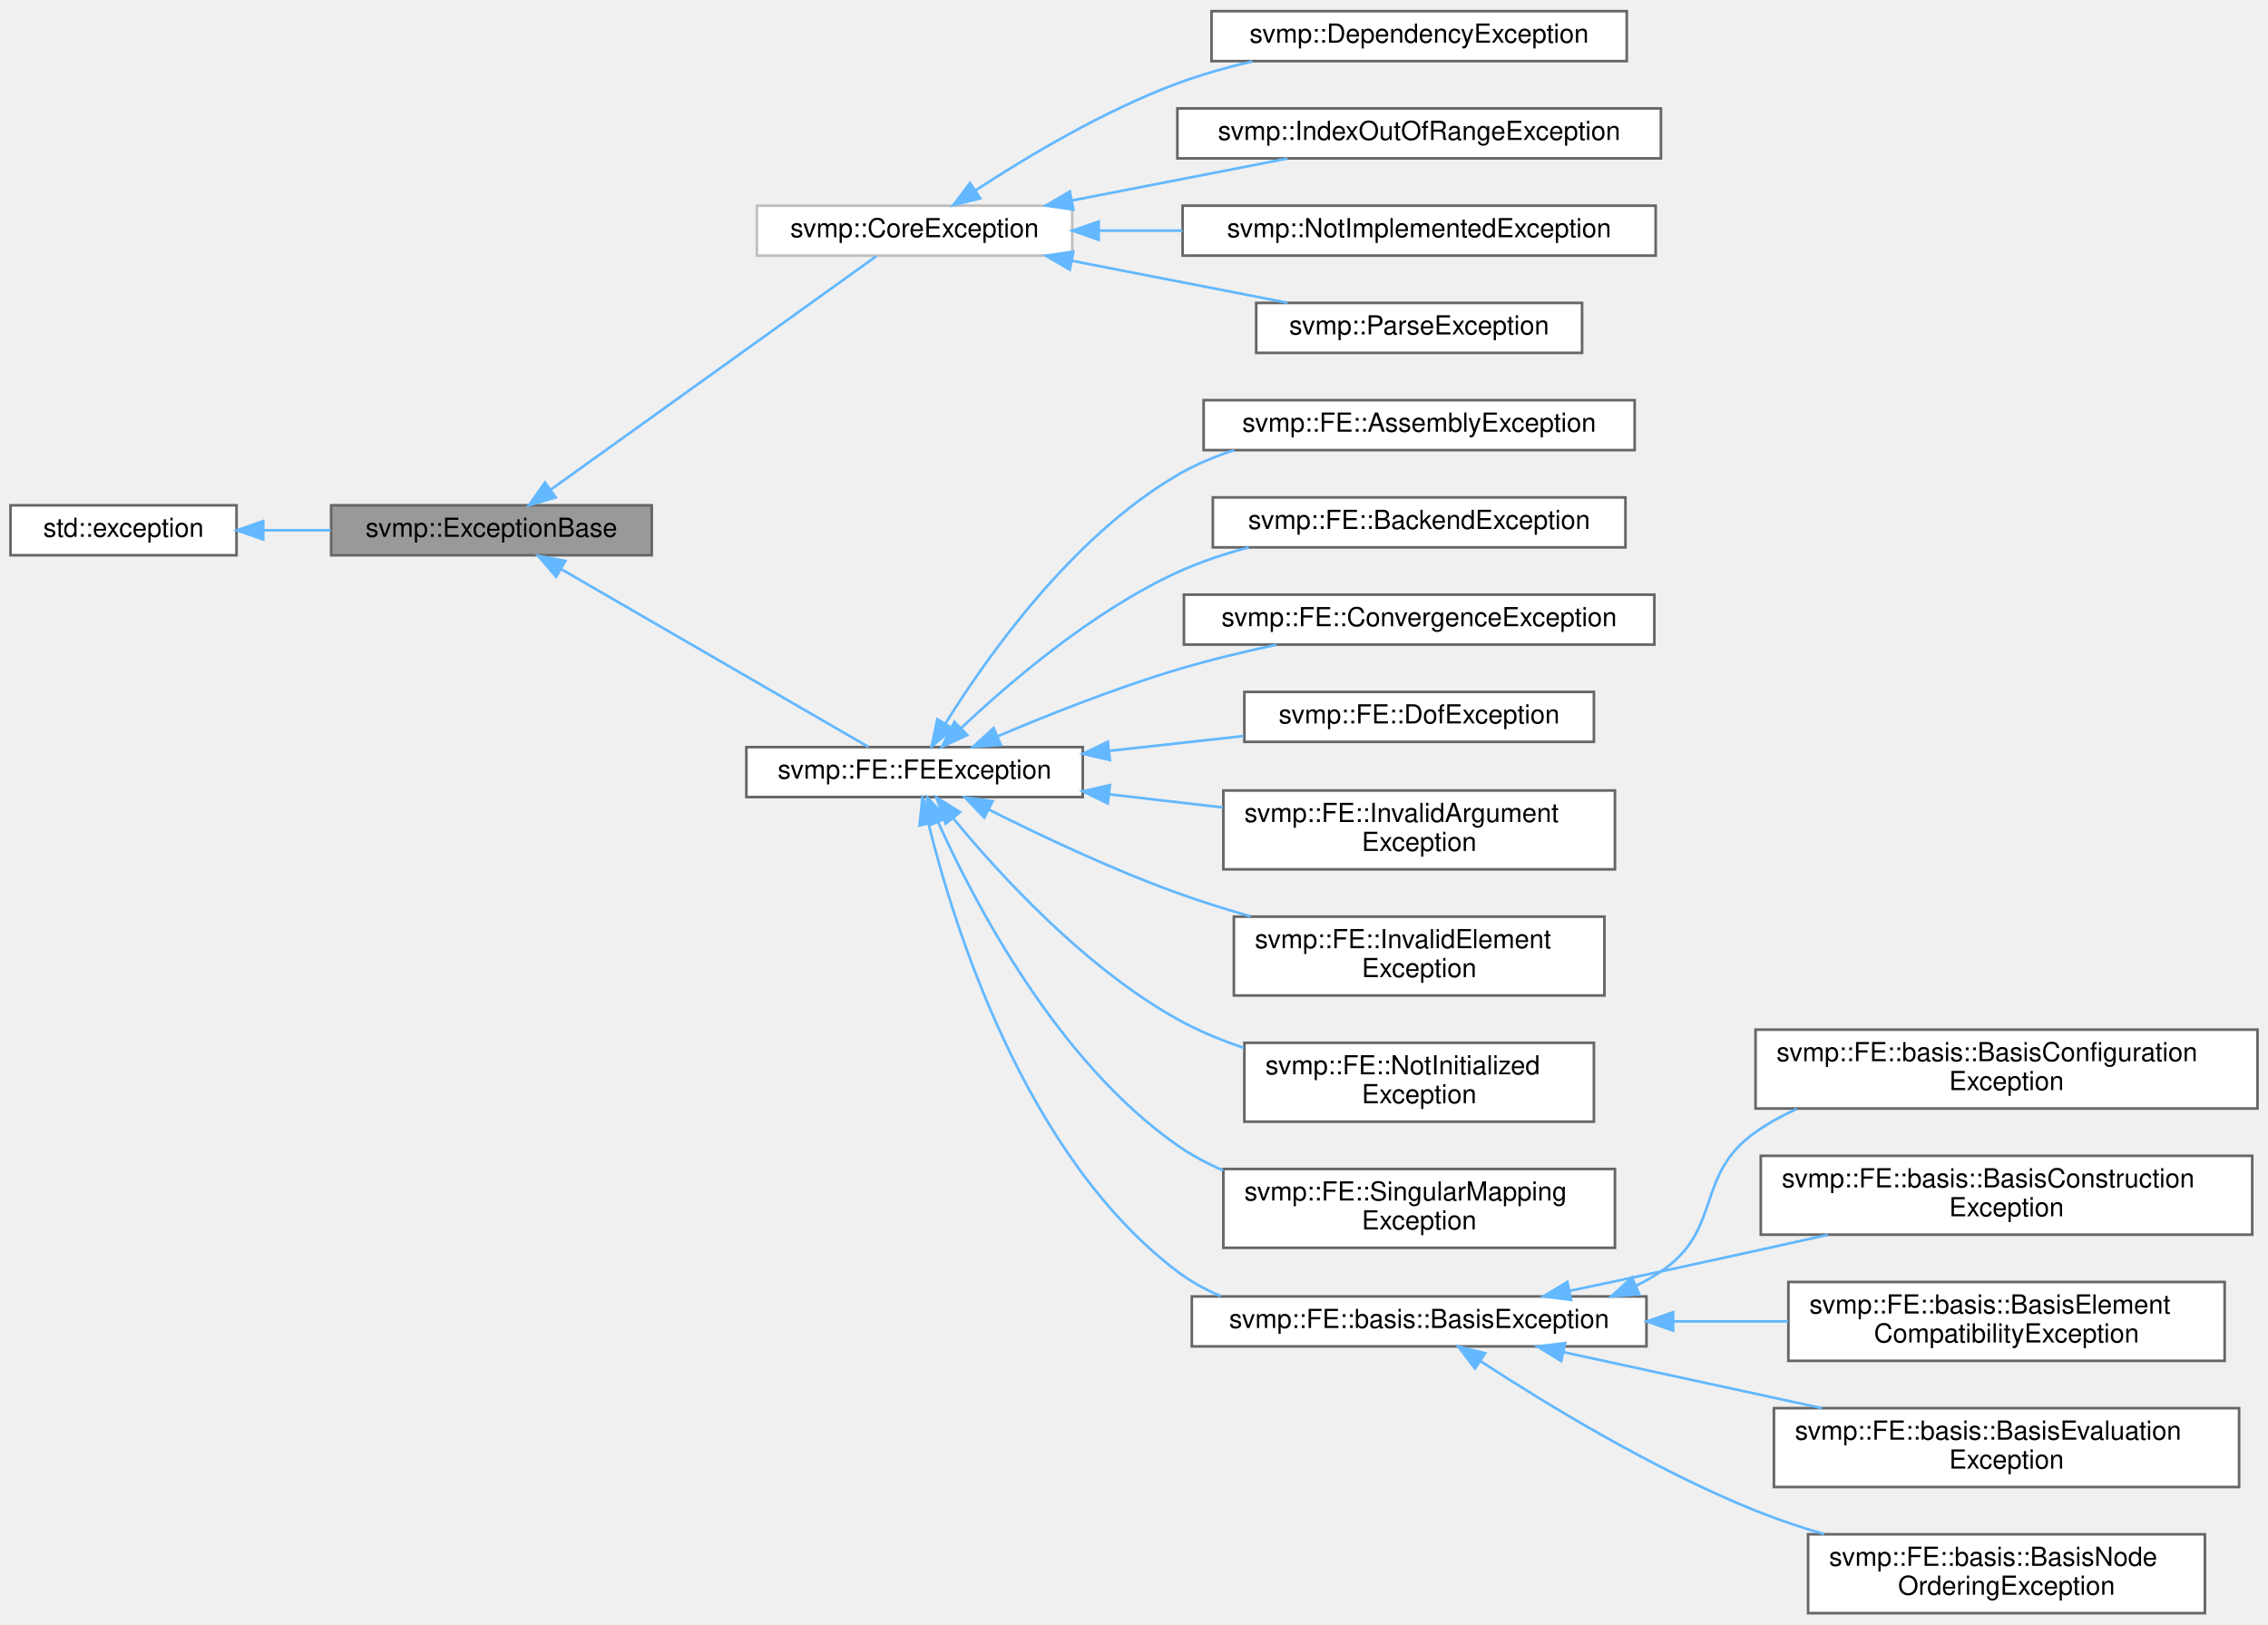
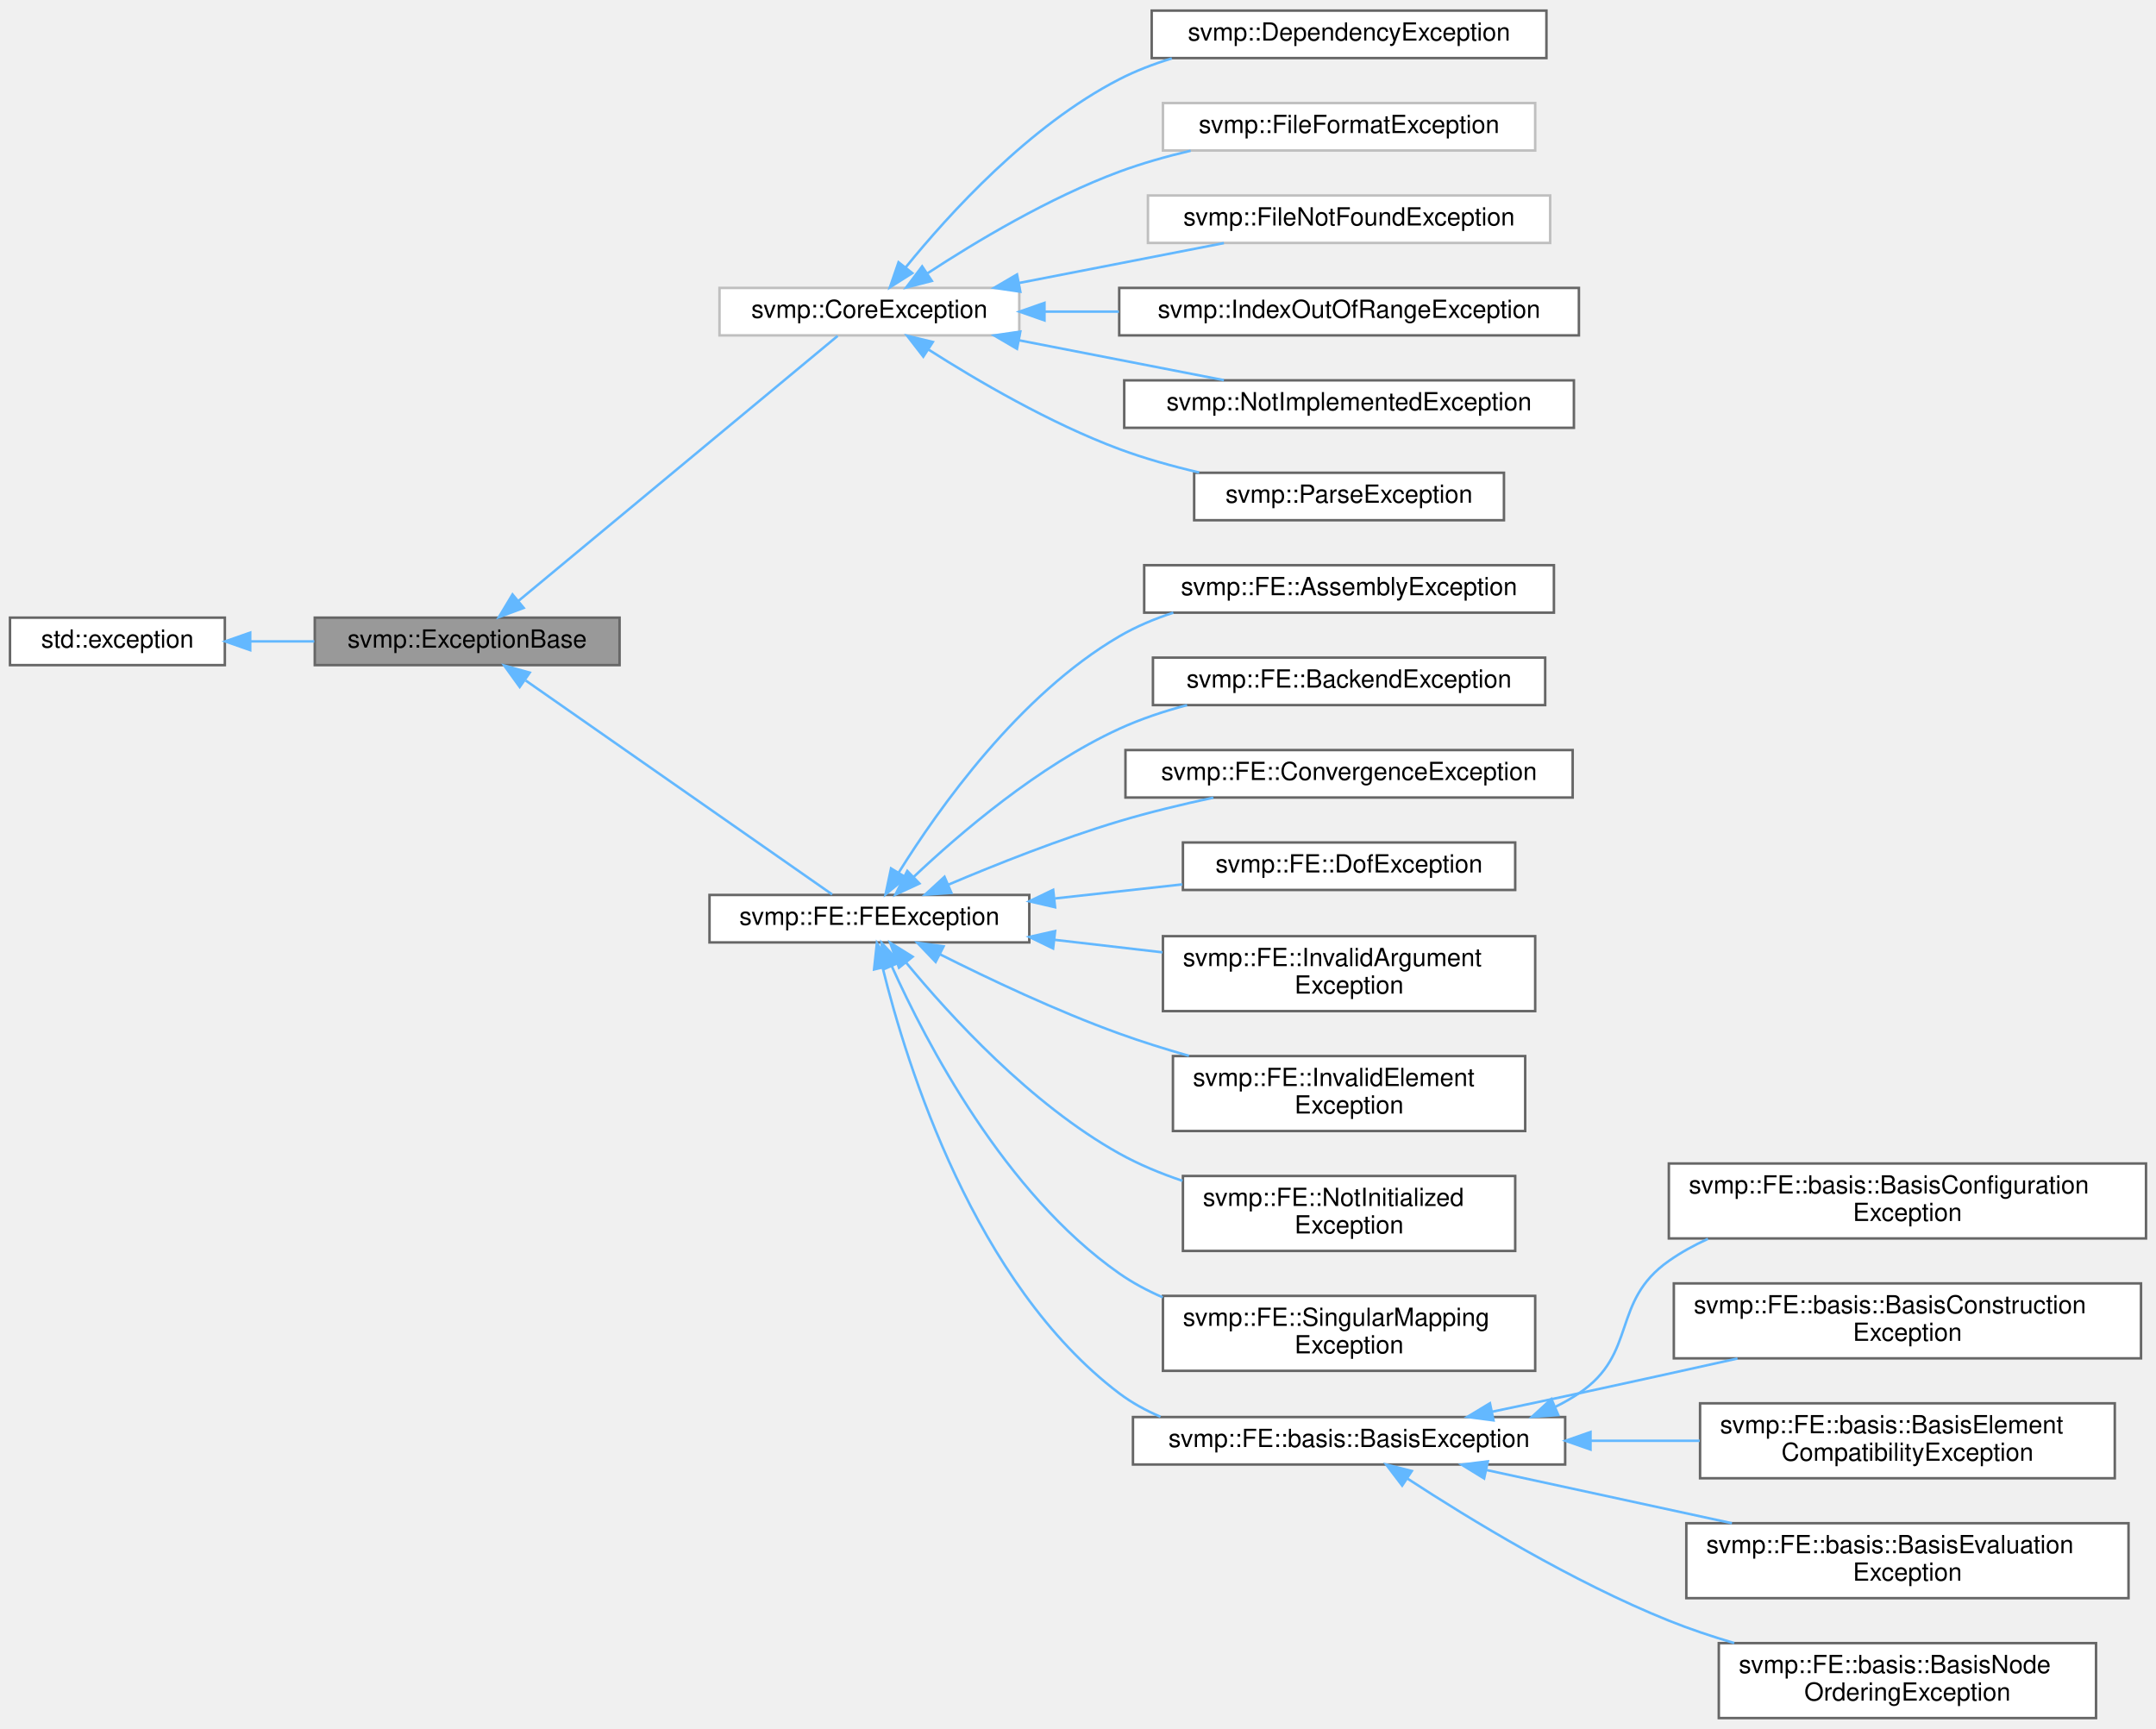
- <svg xmlns="http://www.w3.org/2000/svg" xmlns:xlink="http://www.w3.org/1999/xlink" width="863pt" height="618pt" viewBox="0.00 0.00 863.00 617.50">
-   <g id="graph0" class="graph" transform="scale(1 1) rotate(0) translate(4 613.5)">
+ <svg xmlns="http://www.w3.org/2000/svg" xmlns:xlink="http://www.w3.org/1999/xlink" width="863pt" height="692pt" viewBox="0.00 0.00 863.00 691.50">
+   <g id="graph0" class="graph" transform="scale(1 1) rotate(0) translate(4 687.5)">
    <g id="Node000001" class="node">
      <g id="a_Node000001">
        <a xlink:title=" ">
-           <polygon fill="#999999" stroke="#666666" points="244,-421.5 122,-421.5 122,-402.5 244,-402.5 244,-421.5" />
-           <text text-anchor="middle" x="183" y="-409.5" font-family="Helvetica,sans-Serif" font-size="10.00">svmp::ExceptionBase</text>
+           <polygon fill="#999999" stroke="#666666" points="244,-440.5 122,-440.5 122,-421.5 244,-421.5 244,-440.5" />
+           <text text-anchor="middle" x="183" y="-428.5" font-family="Helvetica,sans-Serif" font-size="10.00">svmp::ExceptionBase</text>
        </a>
      </g>
    </g>
    <g id="Node000003" class="node">
      <g id="a_Node000003">
        <a xlink:href="classsvmp_1_1_core_exception.html" target="_top" xlink:title=" ">
-           <polygon fill="white" stroke="#bfbfbf" points="404,-535.5 284,-535.5 284,-516.5 404,-516.5 404,-535.5" />
-           <text text-anchor="middle" x="344" y="-523.5" font-family="Helvetica,sans-Serif" font-size="10.00">svmp::CoreException</text>
+           <polygon fill="white" stroke="#bfbfbf" points="404,-572.5 284,-572.5 284,-553.5 404,-553.5 404,-572.5" />
+           <text text-anchor="middle" x="344" y="-560.5" font-family="Helvetica,sans-Serif" font-size="10.00">svmp::CoreException</text>
        </a>
      </g>
    </g>
    <g id="edge2_Node000001_Node000003" class="edge">
      <g id="a_edge2_Node000001_Node000003">
        <a xlink:title=" ">
-           <path fill="none" stroke="#63b8ff" d="M205.44,-427.37C238.69,-451.21 301.75,-496.43 329.42,-516.26" />
-           <polygon fill="#63b8ff" stroke="#63b8ff" points="207.45,-424.51 197.28,-421.52 203.37,-430.19 207.45,-424.51" />
-         </a>
-       </g>
-     </g>
-     <g id="Node000008" class="node">
-       <g id="a_Node000008">
+           <path fill="none" stroke="#63b8ff" d="M203.41,-447.11C236.8,-474.84 304.17,-530.76 331.29,-553.28" />
+           <polygon fill="#63b8ff" stroke="#63b8ff" points="205.62,-444.4 195.69,-440.71 201.15,-449.79 205.62,-444.4" />
+         </a>
+       </g>
+     </g>
+     <g id="Node000010" class="node">
+       <g id="a_Node000010">
        <a xlink:href="classsvmp_1_1_f_e_1_1_f_e_exception.html" target="_top" xlink:title="Base exception type for errors originating in the FE library.">
          <polygon fill="white" stroke="#666666" points="408,-329.5 280,-329.5 280,-310.5 408,-310.5 408,-329.5" />
          <text text-anchor="middle" x="344" y="-317.5" font-family="Helvetica,sans-Serif" font-size="10.00">svmp::FE::FEException</text>
        </a>
      </g>
    </g>
-     <g id="edge7_Node000001_Node000008" class="edge">
-       <g id="a_edge7_Node000001_Node000008">
-         <a xlink:title=" ">
-           <path fill="none" stroke="#63b8ff" d="M209.74,-397.1C242.69,-378.04 298.79,-345.58 326.51,-329.54" />
-           <polygon fill="#63b8ff" stroke="#63b8ff" points="207.62,-394.29 200.72,-402.33 211.12,-400.35 207.62,-394.29" />
+     <g id="edge9_Node000001_Node000010" class="edge">
+       <g id="a_edge9_Node000001_Node000010">
+         <a xlink:title=" ">
+           <path fill="none" stroke="#63b8ff" d="M206.44,-415.33C239.81,-392.04 301.53,-348.95 329.09,-329.71" />
+           <polygon fill="#63b8ff" stroke="#63b8ff" points="204.03,-412.75 197.83,-421.34 208.04,-418.49 204.03,-412.75" />
        </a>
      </g>
    </g>
    <g id="Node000002" class="node">
      <g id="a_Node000002">
        <a xlink:title=" ">
-           <polygon fill="white" stroke="#666666" points="86,-421.5 0,-421.5 0,-402.5 86,-402.5 86,-421.5" />
-           <text text-anchor="middle" x="43" y="-409.5" font-family="Helvetica,sans-Serif" font-size="10.00">std::exception</text>
+           <polygon fill="white" stroke="#666666" points="86,-440.5 0,-440.5 0,-421.5 86,-421.5 86,-440.5" />
+           <text text-anchor="middle" x="43" y="-428.5" font-family="Helvetica,sans-Serif" font-size="10.00">std::exception</text>
        </a>
      </g>
    </g>
    <g id="edge1_Node000001_Node000002" class="edge">
      <g id="a_edge1_Node000001_Node000002">
        <a xlink:title=" ">
-           <path fill="none" stroke="#63b8ff" d="M96.16,-412C104.54,-412 113.27,-412 121.82,-412" />
-           <polygon fill="#63b8ff" stroke="#63b8ff" points="96.15,-408.5 86.15,-412 96.15,-415.5 96.15,-408.5" />
+           <path fill="none" stroke="#63b8ff" d="M96.16,-431C104.54,-431 113.27,-431 121.82,-431" />
+           <polygon fill="#63b8ff" stroke="#63b8ff" points="96.15,-427.5 86.15,-431 96.15,-434.5 96.15,-427.5" />
        </a>
      </g>
    </g>
    <g id="Node000004" class="node">
      <g id="a_Node000004">
        <a xlink:href="classsvmp_1_1_dependency_exception.html" target="_top" xlink:title="A required dependency is missing or failed to load.">
-           <polygon fill="white" stroke="#666666" points="615,-609.5 457,-609.5 457,-590.5 615,-590.5 615,-609.5" />
-           <text text-anchor="middle" x="536" y="-597.5" font-family="Helvetica,sans-Serif" font-size="10.00">svmp::DependencyException</text>
+           <polygon fill="white" stroke="#666666" points="615,-683.5 457,-683.5 457,-664.5 615,-664.5 615,-683.5" />
+           <text text-anchor="middle" x="536" y="-671.5" font-family="Helvetica,sans-Serif" font-size="10.00">svmp::DependencyException</text>
        </a>
      </g>
    </g>
    <g id="edge3_Node000003_Node000004" class="edge">
      <g id="a_edge3_Node000003_Node000004">
        <a xlink:title=" ">
-           <path fill="none" stroke="#63b8ff" d="M367.16,-541.28C386.59,-554 416.03,-571.63 444,-582 453.06,-585.36 462.87,-588.13 472.59,-590.41" />
-           <polygon fill="#63b8ff" stroke="#63b8ff" points="368.99,-538.3 358.73,-535.66 365.11,-544.12 368.99,-538.3" />
+           <path fill="none" stroke="#63b8ff" d="M358.52,-580.71C375.87,-602.11 408.05,-637.53 444,-656 450.59,-659.39 457.75,-662.14 465.06,-664.37" />
+           <polygon fill="#63b8ff" stroke="#63b8ff" points="361.17,-578.42 352.22,-572.74 355.67,-582.76 361.17,-578.42" />
        </a>
      </g>
    </g>
    <g id="Node000005" class="node">
      <g id="a_Node000005">
+         <a xlink:href="classsvmp_1_1_file_format_exception.html" target="_top" xlink:title=" ">
+           <polygon fill="white" stroke="#bfbfbf" points="610.5,-646.5 461.5,-646.5 461.5,-627.5 610.5,-627.5 610.5,-646.5" />
+           <text text-anchor="middle" x="536" y="-634.5" font-family="Helvetica,sans-Serif" font-size="10.00">svmp::FileFormatException</text>
+         </a>
+       </g>
+     </g>
+     <g id="edge4_Node000003_Node000005" class="edge">
+       <g id="a_edge4_Node000003_Node000005">
+         <a xlink:title=" ">
+           <path fill="none" stroke="#63b8ff" d="M367.16,-578.28C386.59,-591 416.03,-608.63 444,-619 453.06,-622.36 462.87,-625.13 472.59,-627.41" />
+           <polygon fill="#63b8ff" stroke="#63b8ff" points="368.99,-575.3 358.73,-572.66 365.11,-581.12 368.99,-575.3" />
+         </a>
+       </g>
+     </g>
+     <g id="Node000006" class="node">
+       <g id="a_Node000006">
+         <a xlink:href="classsvmp_1_1_file_not_found_exception.html" target="_top" xlink:title=" ">
+           <polygon fill="white" stroke="#bfbfbf" points="616.5,-609.5 455.5,-609.5 455.5,-590.5 616.5,-590.5 616.5,-609.5" />
+           <text text-anchor="middle" x="536" y="-597.5" font-family="Helvetica,sans-Serif" font-size="10.00">svmp::FileNotFoundException</text>
+         </a>
+       </g>
+     </g>
+     <g id="edge5_Node000003_Node000006" class="edge">
+       <g id="a_edge5_Node000003_Node000006">
+         <a xlink:title=" ">
+           <path fill="none" stroke="#63b8ff" d="M403.79,-574.45C430.12,-579.58 460.82,-585.56 485.91,-590.44" />
+           <polygon fill="#63b8ff" stroke="#63b8ff" points="404.41,-571 393.93,-572.53 403.08,-577.88 404.41,-571" />
+         </a>
+       </g>
+     </g>
+     <g id="Node000007" class="node">
+       <g id="a_Node000007">
        <a xlink:href="classsvmp_1_1_index_out_of_range_exception.html" target="_top" xlink:title="An index is outside its valid range.">
          <polygon fill="white" stroke="#666666" points="628,-572.5 444,-572.5 444,-553.5 628,-553.5 628,-572.5" />
          <text text-anchor="middle" x="536" y="-560.5" font-family="Helvetica,sans-Serif" font-size="10.00">svmp::IndexOutOfRangeException</text>
        </a>
      </g>
    </g>
-     <g id="edge4_Node000003_Node000005" class="edge">
-       <g id="a_edge4_Node000003_Node000005">
-         <a xlink:title=" ">
-           <path fill="none" stroke="#63b8ff" d="M403.79,-537.45C430.12,-542.58 460.82,-548.56 485.91,-553.44" />
-           <polygon fill="#63b8ff" stroke="#63b8ff" points="404.41,-534 393.93,-535.53 403.08,-540.88 404.41,-534" />
-         </a>
-       </g>
-     </g>
-     <g id="Node000006" class="node">
-       <g id="a_Node000006">
+     <g id="edge6_Node000003_Node000007" class="edge">
+       <g id="a_edge6_Node000003_Node000007">
+         <a xlink:title=" ">
+           <path fill="none" stroke="#63b8ff" d="M414.34,-563C423.95,-563 433.94,-563 443.87,-563" />
+           <polygon fill="#63b8ff" stroke="#63b8ff" points="414.08,-559.5 404.08,-563 414.08,-566.5 414.08,-559.5" />
+         </a>
+       </g>
+     </g>
+     <g id="Node000008" class="node">
+       <g id="a_Node000008">
        <a xlink:href="classsvmp_1_1_not_implemented_exception.html" target="_top" xlink:title="A requested operation or feature is not implemented.">
          <polygon fill="white" stroke="#666666" points="626,-535.5 446,-535.5 446,-516.5 626,-516.5 626,-535.5" />
          <text text-anchor="middle" x="536" y="-523.5" font-family="Helvetica,sans-Serif" font-size="10.00">svmp::NotImplementedException</text>
        </a>
      </g>
    </g>
-     <g id="edge5_Node000003_Node000006" class="edge">
-       <g id="a_edge5_Node000003_Node000006">
-         <a xlink:title=" ">
-           <path fill="none" stroke="#63b8ff" d="M414.23,-526C424.55,-526 435.31,-526 445.97,-526" />
-           <polygon fill="#63b8ff" stroke="#63b8ff" points="414.08,-522.5 404.08,-526 414.08,-529.5 414.08,-522.5" />
-         </a>
-       </g>
-     </g>
-     <g id="Node000007" class="node">
-       <g id="a_Node000007">
+     <g id="edge7_Node000003_Node000008" class="edge">
+       <g id="a_edge7_Node000003_Node000008">
+         <a xlink:title=" ">
+           <path fill="none" stroke="#63b8ff" d="M403.79,-551.55C430.12,-546.42 460.82,-540.44 485.91,-535.56" />
+           <polygon fill="#63b8ff" stroke="#63b8ff" points="403.08,-548.12 393.93,-553.47 404.41,-555 403.08,-548.12" />
+         </a>
+       </g>
+     </g>
+     <g id="Node000009" class="node">
+       <g id="a_Node000009">
        <a xlink:href="classsvmp_1_1_parse_exception.html" target="_top" xlink:title="A parsing or input-format error.">
          <polygon fill="white" stroke="#666666" points="598,-498.5 474,-498.5 474,-479.5 598,-479.5 598,-498.5" />
          <text text-anchor="middle" x="536" y="-486.5" font-family="Helvetica,sans-Serif" font-size="10.00">svmp::ParseException</text>
        </a>
      </g>
    </g>
-     <g id="edge6_Node000003_Node000007" class="edge">
-       <g id="a_edge6_Node000003_Node000007">
-         <a xlink:title=" ">
-           <path fill="none" stroke="#63b8ff" d="M403.79,-514.55C430.12,-509.42 460.82,-503.44 485.91,-498.56" />
-           <polygon fill="#63b8ff" stroke="#63b8ff" points="403.08,-511.12 393.93,-516.47 404.41,-518 403.08,-511.12" />
-         </a>
-       </g>
-     </g>
-     <g id="Node000009" class="node">
-       <g id="a_Node000009">
+     <g id="edge8_Node000003_Node000009" class="edge">
+       <g id="a_edge8_Node000003_Node000009">
+         <a xlink:title=" ">
+           <path fill="none" stroke="#63b8ff" d="M367.57,-547.87C387.04,-535.45 416.32,-518.31 444,-508 454.13,-504.23 465.2,-501.13 476.01,-498.61" />
+           <polygon fill="#63b8ff" stroke="#63b8ff" points="365.58,-544.98 359.1,-553.36 369.39,-550.85 365.58,-544.98" />
+         </a>
+       </g>
+     </g>
+     <g id="Node000011" class="node">
+       <g id="a_Node000011">
        <a xlink:href="classsvmp_1_1_f_e_1_1_assembly_exception.html" target="_top" xlink:title="Global assembly failure.">
          <polygon fill="white" stroke="#666666" points="618,-461.5 454,-461.5 454,-442.5 618,-442.5 618,-461.5" />
          <text text-anchor="middle" x="536" y="-449.5" font-family="Helvetica,sans-Serif" font-size="10.00">svmp::FE::AssemblyException</text>
        </a>
      </g>
    </g>
-     <g id="edge8_Node000008_Node000009" class="edge">
-       <g id="a_edge8_Node000008_Node000009">
+     <g id="edge10_Node000010_Node000011" class="edge">
+       <g id="a_edge10_Node000010_Node000011">
        <a xlink:title=" ">
          <path fill="none" stroke="#63b8ff" d="M355.74,-338.46C371.62,-363.98 403.86,-409.56 444,-433 450.69,-436.91 458.07,-440.02 465.65,-442.49" />
          <polygon fill="#63b8ff" stroke="#63b8ff" points="358.65,-336.49 350.48,-329.75 352.66,-340.11 358.65,-336.49" />
        </a>
      </g>
    </g>
-     <g id="Node000010" class="node">
-       <g id="a_Node000010">
+     <g id="Node000012" class="node">
+       <g id="a_Node000012">
        <a xlink:href="classsvmp_1_1_f_e_1_1_backend_exception.html" target="_top" xlink:title="Failure reported by a linear-algebra or solver backend.">
          <polygon fill="white" stroke="#666666" points="614.5,-424.5 457.5,-424.5 457.5,-405.5 614.5,-405.5 614.5,-424.5" />
          <text text-anchor="middle" x="536" y="-412.5" font-family="Helvetica,sans-Serif" font-size="10.00">svmp::FE::BackendException</text>
        </a>
      </g>
    </g>
-     <g id="edge9_Node000008_Node000010" class="edge">
-       <g id="a_edge9_Node000008_Node000010">
+     <g id="edge11_Node000010_Node000012" class="edge">
+       <g id="a_edge11_Node000010_Node000012">
        <a xlink:title=" ">
          <path fill="none" stroke="#63b8ff" d="M361.73,-336.72C380.25,-354.23 411.75,-381.2 444,-396 452.51,-399.9 461.83,-403.02 471.16,-405.49" />
          <polygon fill="#63b8ff" stroke="#63b8ff" points="364.03,-334.08 354.41,-329.64 359.17,-339.11 364.03,-334.08" />
        </a>
      </g>
    </g>
-     <g id="Node000011" class="node">
-       <g id="a_Node000011">
+     <g id="Node000013" class="node">
+       <g id="a_Node000013">
        <a xlink:href="classsvmp_1_1_f_e_1_1_convergence_exception.html" target="_top" xlink:title="Iterative process failed to converge.">
          <polygon fill="white" stroke="#666666" points="625.5,-387.5 446.5,-387.5 446.5,-368.5 625.5,-368.5 625.5,-387.5" />
          <text text-anchor="middle" x="536" y="-375.5" font-family="Helvetica,sans-Serif" font-size="10.00">svmp::FE::ConvergenceException</text>
        </a>
      </g>
    </g>
-     <g id="edge10_Node000008_Node000011" class="edge">
-       <g id="a_edge10_Node000008_Node000011">
+     <g id="edge12_Node000010_Node000013" class="edge">
+       <g id="a_edge12_Node000010_Node000013">
        <a xlink:title=" ">
          <path fill="none" stroke="#63b8ff" d="M375.47,-333.56C394.81,-341.77 420.53,-351.98 444,-359 456.06,-362.61 469.22,-365.78 481.69,-368.45" />
          <polygon fill="#63b8ff" stroke="#63b8ff" points="376.83,-330.33 366.26,-329.59 374.06,-336.76 376.83,-330.33" />
        </a>
      </g>
    </g>
-     <g id="Node000012" class="node">
-       <g id="a_Node000012">
+     <g id="Node000014" class="node">
+       <g id="a_Node000014">
        <a xlink:href="classsvmp_1_1_f_e_1_1_dof_exception.html" target="_top" xlink:title="Degree-of-freedom numbering or lookup failure.">
          <polygon fill="white" stroke="#666666" points="602.5,-350.5 469.5,-350.5 469.5,-331.5 602.5,-331.5 602.5,-350.5" />
          <text text-anchor="middle" x="536" y="-338.5" font-family="Helvetica,sans-Serif" font-size="10.00">svmp::FE::DofException</text>
        </a>
      </g>
    </g>
-     <g id="edge11_Node000008_Node000012" class="edge">
-       <g id="a_edge11_Node000008_Node000012">
+     <g id="edge13_Node000010_Node000014" class="edge">
+       <g id="a_edge13_Node000010_Node000014">
        <a xlink:title=" ">
          <path fill="none" stroke="#63b8ff" d="M418.3,-328.1C435.08,-329.96 452.8,-331.92 469.24,-333.73" />
          <polygon fill="#63b8ff" stroke="#63b8ff" points="418.33,-324.58 408,-326.96 417.56,-331.54 418.33,-324.58" />
        </a>
      </g>
    </g>
-     <g id="Node000013" class="node">
-       <g id="a_Node000013">
+     <g id="Node000015" class="node">
+       <g id="a_Node000015">
        <a xlink:href="classsvmp_1_1_f_e_1_1_invalid_argument_exception.html" target="_top" xlink:title="An argument failed validation.">
          <polygon fill="white" stroke="#666666" points="610.5,-313 461.5,-313 461.5,-283 610.5,-283 610.5,-313" />
          <text text-anchor="start" x="469.5" y="-301" font-family="Helvetica,sans-Serif" font-size="10.00">svmp::FE::InvalidArgument</text>
          <text text-anchor="middle" x="536" y="-290" font-family="Helvetica,sans-Serif" font-size="10.00">Exception</text>
        </a>
      </g>
    </g>
-     <g id="edge12_Node000008_Node000013" class="edge">
-       <g id="a_edge12_Node000008_Node000013">
+     <g id="edge14_Node000010_Node000015" class="edge">
+       <g id="a_edge14_Node000010_Node000015">
        <a xlink:title=" ">
          <path fill="none" stroke="#63b8ff" d="M418.16,-311.53C432.31,-309.89 447.14,-308.17 461.3,-306.53" />
          <polygon fill="#63b8ff" stroke="#63b8ff" points="417.53,-308.08 408,-312.7 418.34,-315.03 417.53,-308.08" />
        </a>
      </g>
    </g>
-     <g id="Node000014" class="node">
-       <g id="a_Node000014">
+     <g id="Node000016" class="node">
+       <g id="a_Node000016">
        <a xlink:href="classsvmp_1_1_f_e_1_1_invalid_element_exception.html" target="_top" xlink:title="Unsupported or malformed element request.">
          <polygon fill="white" stroke="#666666" points="606.5,-265 465.5,-265 465.5,-235 606.5,-235 606.5,-265" />
          <text text-anchor="start" x="473.5" y="-253" font-family="Helvetica,sans-Serif" font-size="10.00">svmp::FE::InvalidElement</text>
          <text text-anchor="middle" x="536" y="-242" font-family="Helvetica,sans-Serif" font-size="10.00">Exception</text>
        </a>
      </g>
    </g>
-     <g id="edge13_Node000008_Node000014" class="edge">
-       <g id="a_edge13_Node000008_Node000014">
+     <g id="edge15_Node000010_Node000016" class="edge">
+       <g id="a_edge15_Node000010_Node000016">
        <a xlink:title=" ">
          <path fill="none" stroke="#63b8ff" d="M372.15,-305.79C391.74,-295.94 419.03,-283.01 444,-274 452.91,-270.78 462.46,-267.79 471.89,-265.09" />
          <polygon fill="#63b8ff" stroke="#63b8ff" points="370.52,-302.69 363.2,-310.35 373.7,-308.93 370.52,-302.69" />
        </a>
      </g>
    </g>
-     <g id="Node000015" class="node">
-       <g id="a_Node000015">
+     <g id="Node000017" class="node">
+       <g id="a_Node000017">
        <a xlink:href="classsvmp_1_1_f_e_1_1_not_initialized_exception.html" target="_top" xlink:title="Required initialization step has not been performed.">
          <polygon fill="white" stroke="#666666" points="602.5,-217 469.5,-217 469.5,-187 602.5,-187 602.5,-217" />
          <text text-anchor="start" x="477.5" y="-205" font-family="Helvetica,sans-Serif" font-size="10.00">svmp::FE::NotInitialized</text>
          <text text-anchor="middle" x="536" y="-194" font-family="Helvetica,sans-Serif" font-size="10.00">Exception</text>
        </a>
      </g>
    </g>
-     <g id="edge14_Node000008_Node000015" class="edge">
-       <g id="a_edge14_Node000008_Node000015">
+     <g id="edge16_Node000010_Node000017" class="edge">
+       <g id="a_edge16_Node000010_Node000017">
        <a xlink:title=" ">
          <path fill="none" stroke="#63b8ff" d="M358.67,-302.46C376.18,-281.21 408.52,-245.78 444,-226 451.85,-221.62 460.53,-218.02 469.31,-215.06" />
          <polygon fill="#63b8ff" stroke="#63b8ff" points="355.85,-300.38 352.31,-310.37 361.31,-304.77 355.85,-300.38" />
        </a>
      </g>
    </g>
-     <g id="Node000016" class="node">
-       <g id="a_Node000016">
+     <g id="Node000018" class="node">
+       <g id="a_Node000018">
        <a xlink:href="classsvmp_1_1_f_e_1_1_singular_mapping_exception.html" target="_top" xlink:title="Element geometric mapping is singular or inverted.">
          <polygon fill="white" stroke="#666666" points="610.5,-169 461.5,-169 461.5,-139 610.5,-139 610.5,-169" />
          <text text-anchor="start" x="469.5" y="-157" font-family="Helvetica,sans-Serif" font-size="10.00">svmp::FE::SingularMapping</text>
          <text text-anchor="middle" x="536" y="-146" font-family="Helvetica,sans-Serif" font-size="10.00">Exception</text>
        </a>
      </g>
    </g>
-     <g id="edge15_Node000008_Node000016" class="edge">
-       <g id="a_edge15_Node000008_Node000016">
+     <g id="edge17_Node000010_Node000018" class="edge">
+       <g id="a_edge17_Node000010_Node000018">
        <a xlink:title=" ">
          <path fill="none" stroke="#63b8ff" d="M352.89,-301.13C366.69,-270.46 398.19,-210.01 444,-178 449.36,-174.26 455.26,-171.1 461.41,-168.43" />
          <polygon fill="#63b8ff" stroke="#63b8ff" points="349.67,-299.74 348.89,-310.3 356.09,-302.53 349.67,-299.74" />
        </a>
      </g>
    </g>
-     <g id="Node000017" class="node">
-       <g id="a_Node000017">
+     <g id="Node000019" class="node">
+       <g id="a_Node000019">
        <a xlink:href="classsvmp_1_1_f_e_1_1basis_1_1_basis_exception.html" target="_top" xlink:title="Base exception type for errors originating in the Basis module.">
          <polygon fill="white" stroke="#666666" points="622.5,-120.5 449.5,-120.5 449.5,-101.5 622.5,-101.5 622.5,-120.5" />
          <text text-anchor="middle" x="536" y="-108.5" font-family="Helvetica,sans-Serif" font-size="10.00">svmp::FE::basis::BasisException</text>
        </a>
      </g>
    </g>
-     <g id="edge16_Node000008_Node000017" class="edge">
-       <g id="a_edge16_Node000008_Node000017">
+     <g id="edge18_Node000010_Node000019" class="edge">
+       <g id="a_edge18_Node000010_Node000019">
        <a xlink:title=" ">
          <path fill="none" stroke="#63b8ff" d="M349.31,-300.35C358.95,-261.28 386.12,-173.83 444,-130 449.02,-126.2 454.62,-123.12 460.51,-120.62" />
          <polygon fill="#63b8ff" stroke="#63b8ff" points="345.87,-299.68 347,-310.22 352.68,-301.28 345.87,-299.68" />
        </a>
      </g>
    </g>
-     <g id="Node000018" class="node">
-       <g id="a_Node000018">
+     <g id="Node000020" class="node">
+       <g id="a_Node000020">
        <a xlink:href="classsvmp_1_1_f_e_1_1basis_1_1_basis_configuration_exception.html" target="_top" xlink:title="Invalid Basis request or configuration.">
          <polygon fill="white" stroke="#666666" points="855,-222 664,-222 664,-192 855,-192 855,-222" />
          <text text-anchor="start" x="672" y="-210" font-family="Helvetica,sans-Serif" font-size="10.00">svmp::FE::basis::BasisConfiguration</text>
          <text text-anchor="middle" x="759.5" y="-199" font-family="Helvetica,sans-Serif" font-size="10.00">Exception</text>
        </a>
      </g>
    </g>
-     <g id="edge17_Node000017_Node000018" class="edge">
-       <g id="a_edge17_Node000017_Node000018">
+     <g id="edge19_Node000019_Node000020" class="edge">
+       <g id="a_edge19_Node000019_Node000020">
        <a xlink:title=" ">
          <path fill="none" stroke="#63b8ff" d="M618.63,-124.61C621.89,-126.22 625.03,-128.01 628,-130 651.66,-145.84 640.68,-166.65 664,-183 668.85,-186.4 674.14,-189.32 679.66,-191.83" />
          <polygon fill="#63b8ff" stroke="#63b8ff" points="619.75,-121.29 609.18,-120.55 616.99,-127.72 619.75,-121.29" />
        </a>
      </g>
    </g>
-     <g id="Node000019" class="node">
-       <g id="a_Node000019">
+     <g id="Node000021" class="node">
+       <g id="a_Node000021">
        <a xlink:href="classsvmp_1_1_f_e_1_1basis_1_1_basis_construction_exception.html" target="_top" xlink:title="Internal basis construction or transform setup failure.">
          <polygon fill="white" stroke="#666666" points="853,-174 666,-174 666,-144 853,-144 853,-174" />
          <text text-anchor="start" x="674" y="-162" font-family="Helvetica,sans-Serif" font-size="10.00">svmp::FE::basis::BasisConstruction</text>
          <text text-anchor="middle" x="759.5" y="-151" font-family="Helvetica,sans-Serif" font-size="10.00">Exception</text>
        </a>
      </g>
    </g>
-     <g id="edge18_Node000017_Node000019" class="edge">
-       <g id="a_edge18_Node000017_Node000019">
+     <g id="edge20_Node000019_Node000021" class="edge">
+       <g id="a_edge20_Node000019_Node000021">
        <a xlink:title=" ">
          <path fill="none" stroke="#63b8ff" d="M593.26,-122.63C604.76,-125.04 616.77,-127.58 628,-130 648.65,-134.45 671.1,-139.4 691.48,-143.93" />
          <polygon fill="#63b8ff" stroke="#63b8ff" points="593.82,-119.17 583.32,-120.55 592.39,-126.02 593.82,-119.17" />
        </a>
      </g>
    </g>
-     <g id="Node000020" class="node">
-       <g id="a_Node000020">
+     <g id="Node000022" class="node">
+       <g id="a_Node000022">
        <a xlink:href="classsvmp_1_1_f_e_1_1basis_1_1_basis_element_compatibility_exception.html" target="_top" xlink:title="Requested element topology is incompatible with the basis family.">
          <polygon fill="white" stroke="#666666" points="842.5,-126 676.5,-126 676.5,-96 842.5,-96 842.5,-126" />
          <text text-anchor="start" x="684.5" y="-114" font-family="Helvetica,sans-Serif" font-size="10.00">svmp::FE::basis::BasisElement</text>
          <text text-anchor="middle" x="759.5" y="-103" font-family="Helvetica,sans-Serif" font-size="10.00">CompatibilityException</text>
        </a>
      </g>
    </g>
-     <g id="edge19_Node000017_Node000020" class="edge">
-       <g id="a_edge19_Node000017_Node000020">
+     <g id="edge21_Node000019_Node000022" class="edge">
+       <g id="a_edge21_Node000019_Node000022">
        <a xlink:title=" ">
          <path fill="none" stroke="#63b8ff" d="M632.65,-111C647.21,-111 662.13,-111 676.36,-111" />
          <polygon fill="#63b8ff" stroke="#63b8ff" points="632.64,-107.5 622.64,-111 632.64,-114.5 632.64,-107.5" />
        </a>
      </g>
    </g>
-     <g id="Node000021" class="node">
-       <g id="a_Node000021">
+     <g id="Node000023" class="node">
+       <g id="a_Node000023">
        <a xlink:href="classsvmp_1_1_f_e_1_1basis_1_1_basis_evaluation_exception.html" target="_top" xlink:title="Basis evaluation request cannot be satisfied.">
          <polygon fill="white" stroke="#666666" points="848,-78 671,-78 671,-48 848,-48 848,-78" />
          <text text-anchor="start" x="679" y="-66" font-family="Helvetica,sans-Serif" font-size="10.00">svmp::FE::basis::BasisEvaluation</text>
          <text text-anchor="middle" x="759.5" y="-55" font-family="Helvetica,sans-Serif" font-size="10.00">Exception</text>
        </a>
      </g>
    </g>
-     <g id="edge20_Node000017_Node000021" class="edge">
-       <g id="a_edge20_Node000017_Node000021">
+     <g id="edge22_Node000019_Node000023" class="edge">
+       <g id="a_edge22_Node000019_Node000023">
        <a xlink:title=" ">
          <path fill="none" stroke="#63b8ff" d="M591.15,-99.26C620.72,-92.86 657.63,-84.86 689.26,-78" />
          <polygon fill="#63b8ff" stroke="#63b8ff" points="590.06,-95.92 581.03,-101.46 591.54,-102.76 590.06,-95.92" />
        </a>
      </g>
    </g>
-     <g id="Node000022" class="node">
-       <g id="a_Node000022">
+     <g id="Node000024" class="node">
+       <g id="a_Node000024">
        <a xlink:href="classsvmp_1_1_f_e_1_1basis_1_1_basis_node_ordering_exception.html" target="_top" xlink:title="Public-to-canonical node ordering or coordinate lookup failure.">
          <polygon fill="white" stroke="#666666" points="835,-30 684,-30 684,0 835,0 835,-30" />
          <text text-anchor="start" x="692" y="-18" font-family="Helvetica,sans-Serif" font-size="10.00">svmp::FE::basis::BasisNode</text>
          <text text-anchor="middle" x="759.5" y="-7" font-family="Helvetica,sans-Serif" font-size="10.00">OrderingException</text>
        </a>
      </g>
    </g>
-     <g id="edge21_Node000017_Node000022" class="edge">
-       <g id="a_edge21_Node000017_Node000022">
+     <g id="edge23_Node000019_Node000024" class="edge">
+       <g id="a_edge23_Node000019_Node000024">
        <a xlink:title=" ">
          <path fill="none" stroke="#63b8ff" d="M559.46,-95.81C584.14,-79.71 625.42,-54.51 664,-39 672.32,-35.65 681.25,-32.66 690.18,-30.03" />
          <polygon fill="#63b8ff" stroke="#63b8ff" points="557.26,-93.06 550.85,-101.49 561.12,-98.9 557.26,-93.06" />
        </a>
      </g>
    </g>
  </g>
</svg>
